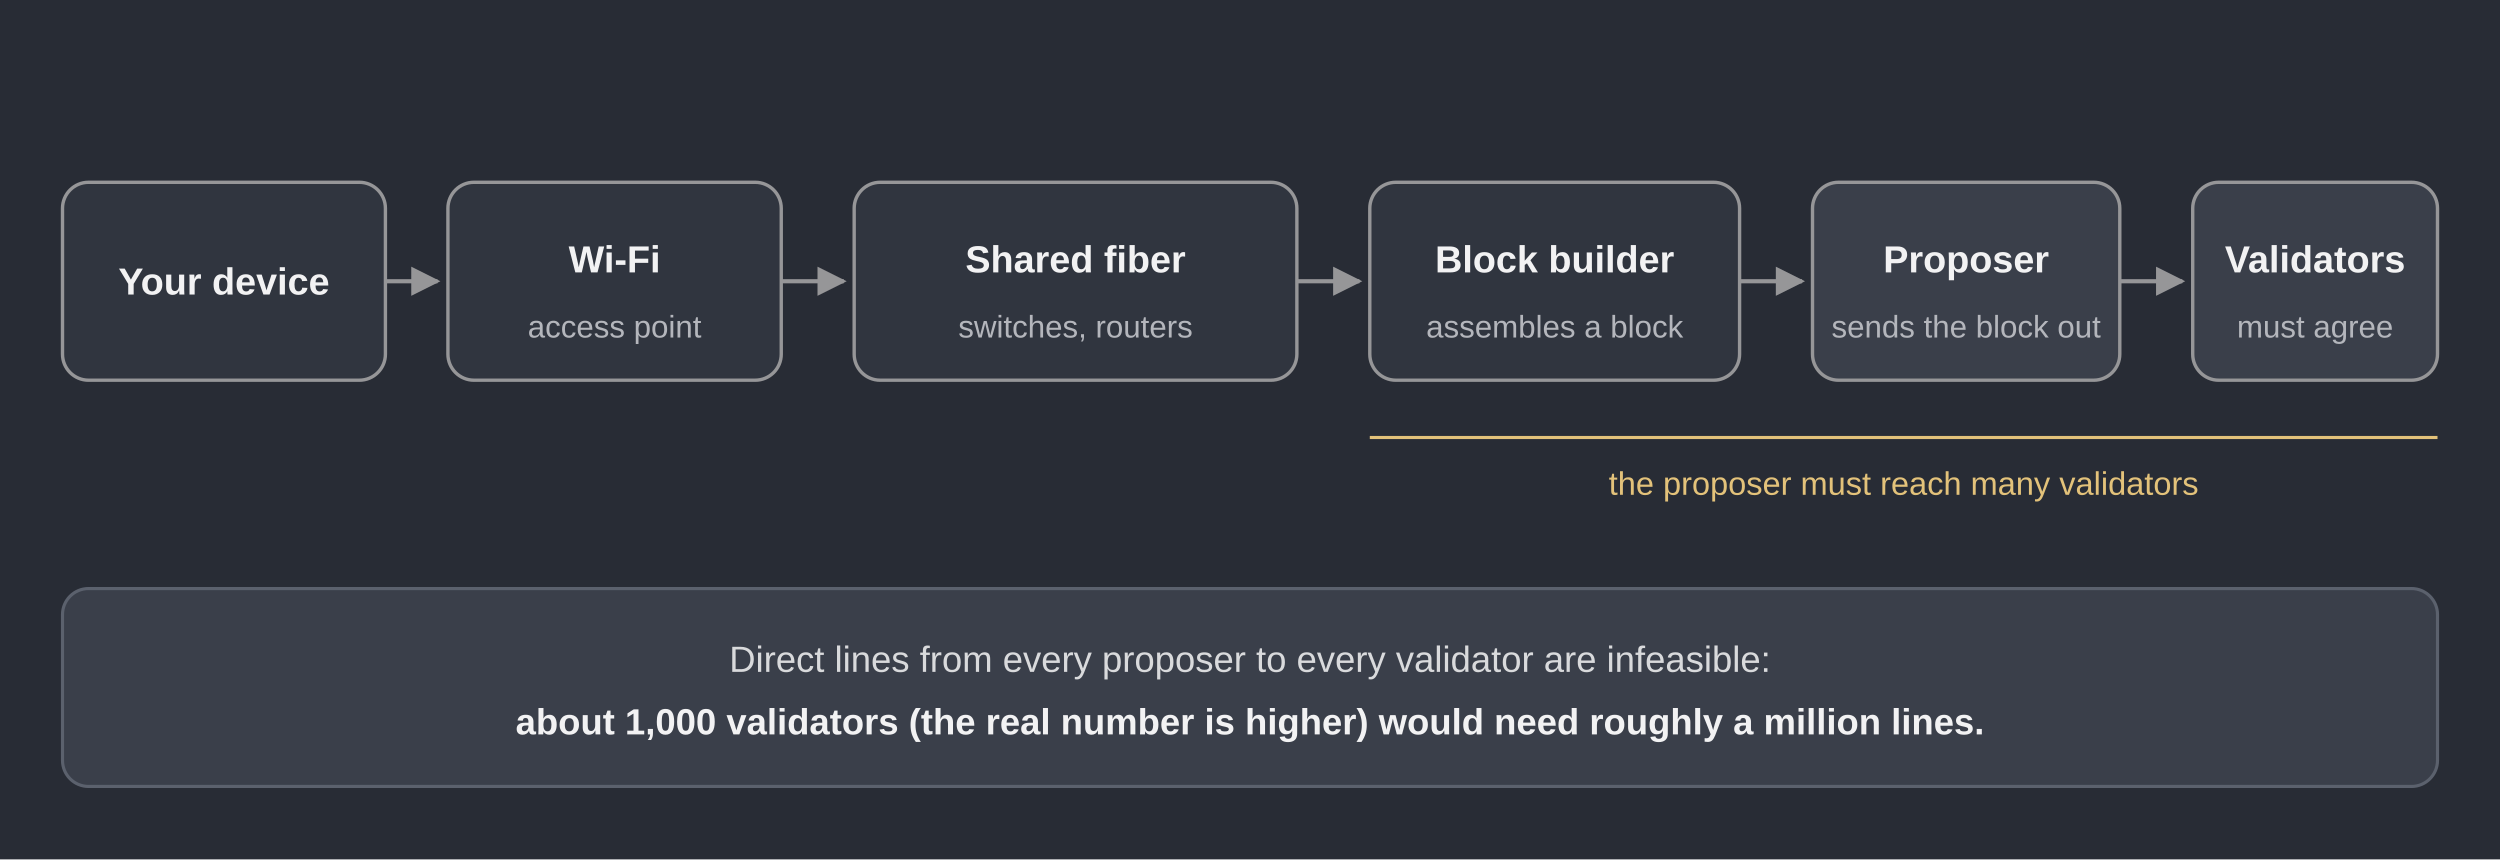
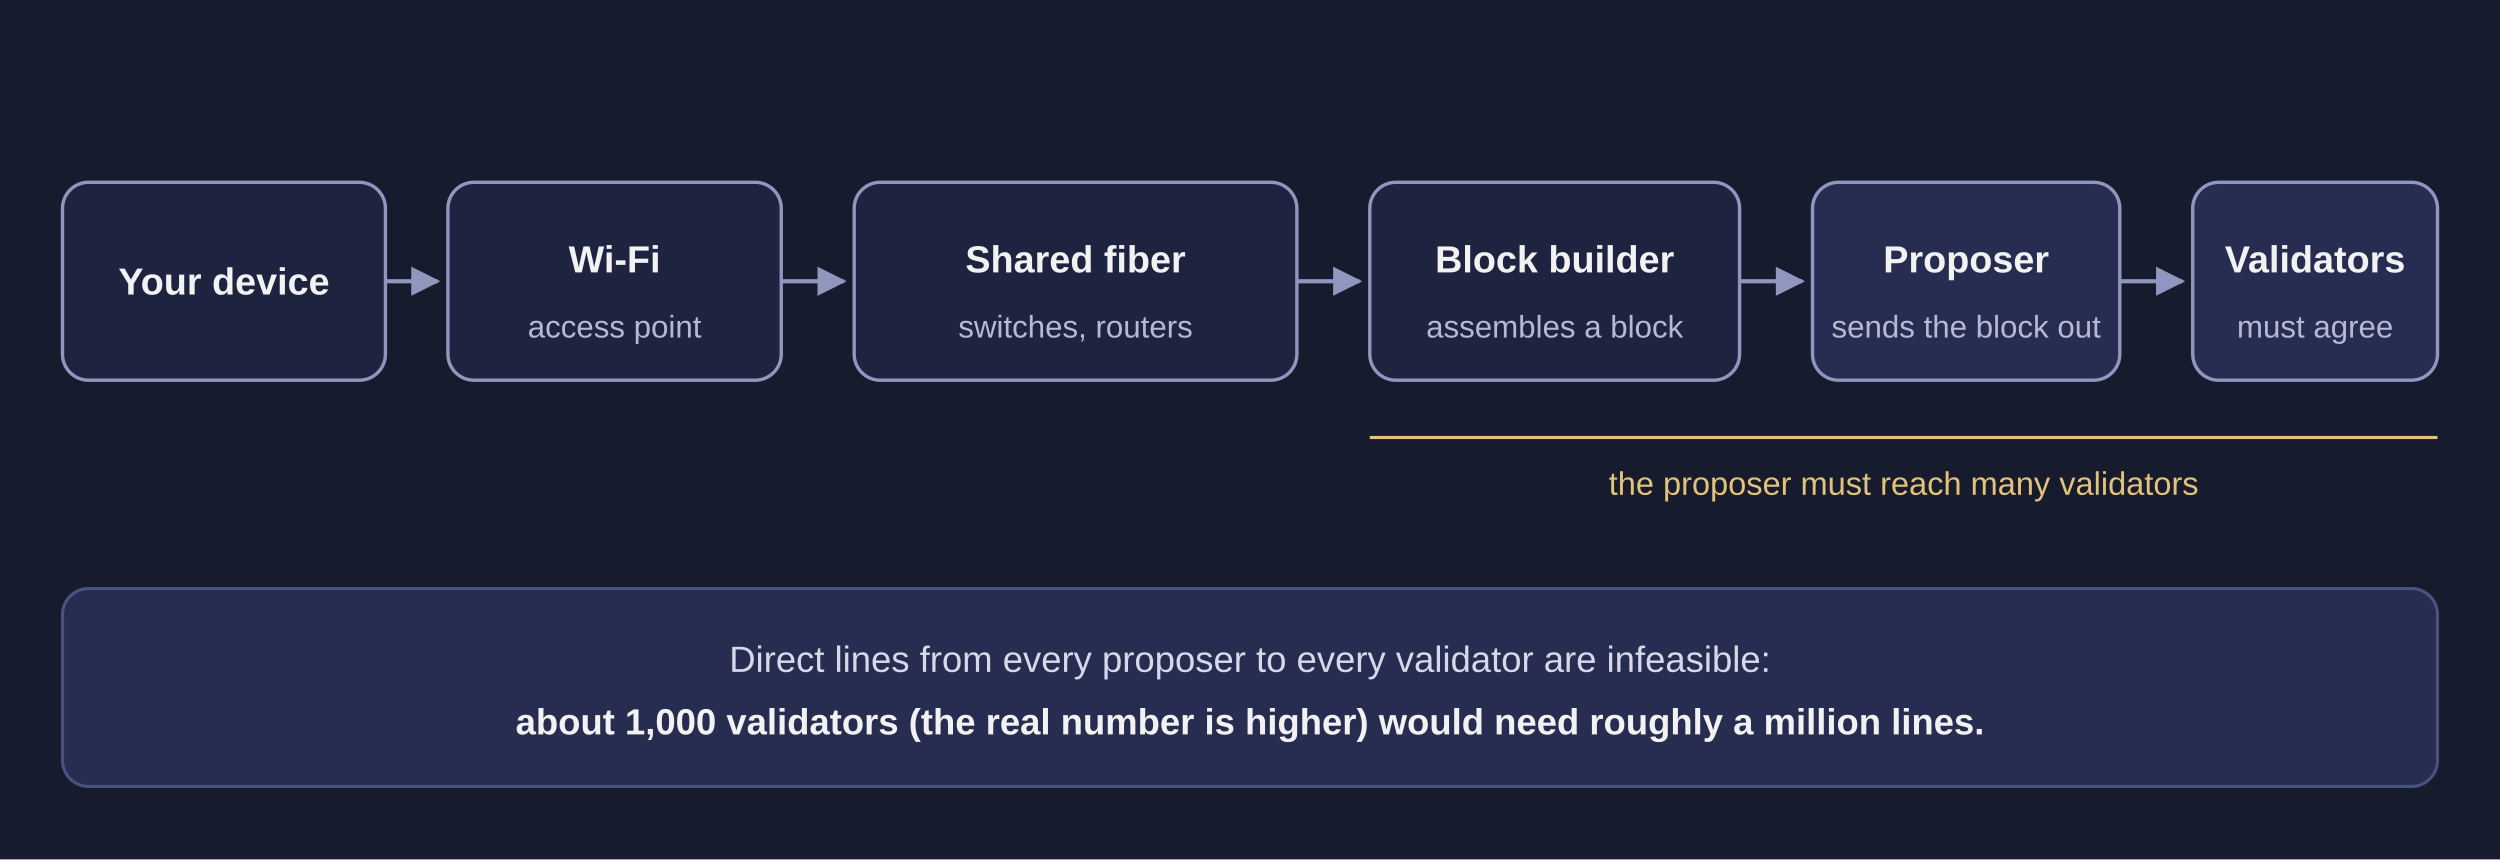
<svg xmlns="http://www.w3.org/2000/svg" viewBox="0 0 960 330" font-family="Helvetica Neue, Arial, sans-serif">
  <defs>
    <marker id="a" viewBox="0 0 10 10" refX="9" refY="5" markerWidth="7" markerHeight="7" orient="auto-start-reverse">
-       <path d="M0 0L10 5L0 10z" fill="#969698" />
+       <path d="M0 0L10 5L0 10z" fill="#8F97BF" />
    </marker>
    <marker id="aw" viewBox="0 0 10 10" refX="9" refY="5" markerWidth="7" markerHeight="7" orient="auto-start-reverse">
      <path d="M0 0L10 5L0 10z" fill="#E3C27A" />
    </marker>
    <marker id="al" viewBox="0 0 10 10" refX="9" refY="5" markerWidth="7" markerHeight="7" orient="auto-start-reverse">
      <path d="M0 0L10 5L0 10z" fill="#A6B0FF" />
    </marker>
    <marker id="ab" viewBox="0 0 10 10" refX="9" refY="5" markerWidth="7" markerHeight="7" orient="auto-start-reverse">
      <path d="M0 0L10 5L0 10z" fill="#93C3EA" />
    </marker>
  </defs>
-   <rect width="960" height="330" fill="#282C35" />
-   <rect x="24" y="70" width="124" height="76" rx="10" fill="#30353F" stroke="#969698" stroke-width="1.3" />
+   <rect width="960" height="330" fill="#171B2E" />
+   <rect x="24" y="70" width="124" height="76" rx="10" fill="#1E2340" stroke="#8F97BF" stroke-width="1.3" />
  <text x="86.0" y="113.1" fill="#F2F2F3" font-size="14.5" font-weight="600" text-anchor="middle">Your device</text>
-   <rect x="172" y="70" width="128" height="76" rx="10" fill="#30353F" stroke="#969698" stroke-width="1.3" />
+   <rect x="172" y="70" width="128" height="76" rx="10" fill="#1E2340" stroke="#8F97BF" stroke-width="1.3" />
  <text x="236.0" y="104.6" fill="#F2F2F3" font-size="14.5" font-weight="600" text-anchor="middle">Wi-Fi</text>
-   <text x="236.0" y="129.6" fill="#B4B6BC" font-size="12" font-weight="400" text-anchor="middle">access point</text>
-   <rect x="328" y="70" width="170" height="76" rx="10" fill="#30353F" stroke="#969698" stroke-width="1.3" />
+   <text x="236.0" y="129.6" fill="#B4B9D6" font-size="12" font-weight="400" text-anchor="middle">access point</text>
+   <rect x="328" y="70" width="170" height="76" rx="10" fill="#1E2340" stroke="#8F97BF" stroke-width="1.3" />
  <text x="413.0" y="104.6" fill="#F2F2F3" font-size="14.5" font-weight="600" text-anchor="middle">Shared fiber</text>
-   <text x="413.0" y="129.6" fill="#B4B6BC" font-size="12" font-weight="400" text-anchor="middle">switches, routers</text>
-   <rect x="526" y="70" width="142" height="76" rx="10" fill="#30353F" stroke="#969698" stroke-width="1.3" />
+   <text x="413.0" y="129.6" fill="#B4B9D6" font-size="12" font-weight="400" text-anchor="middle">switches, routers</text>
+   <rect x="526" y="70" width="142" height="76" rx="10" fill="#1E2340" stroke="#8F97BF" stroke-width="1.3" />
  <text x="597.0" y="104.6" fill="#F2F2F3" font-size="14.5" font-weight="600" text-anchor="middle">Block builder</text>
-   <text x="597.0" y="129.6" fill="#B4B6BC" font-size="12" font-weight="400" text-anchor="middle">assembles a block</text>
-   <rect x="696" y="70" width="118" height="76" rx="10" fill="#3A3F4A" stroke="#969698" stroke-width="1.3" />
+   <text x="597.0" y="129.6" fill="#B4B9D6" font-size="12" font-weight="400" text-anchor="middle">assembles a block</text>
+   <rect x="696" y="70" width="118" height="76" rx="10" fill="#272D50" stroke="#8F97BF" stroke-width="1.3" />
  <text x="755.0" y="104.6" fill="#F2F2F3" font-size="14.5" font-weight="600" text-anchor="middle">Proposer</text>
-   <text x="755.0" y="129.6" fill="#B4B6BC" font-size="12" font-weight="400" text-anchor="middle">sends the block out</text>
-   <rect x="842" y="70" width="94" height="76" rx="10" fill="#3A3F4A" stroke="#969698" stroke-width="1.3" />
+   <text x="755.0" y="129.6" fill="#B4B9D6" font-size="12" font-weight="400" text-anchor="middle">sends the block out</text>
+   <rect x="842" y="70" width="94" height="76" rx="10" fill="#272D50" stroke="#8F97BF" stroke-width="1.3" />
  <text x="889.0" y="104.6" fill="#F2F2F3" font-size="14.5" font-weight="600" text-anchor="middle">Validators</text>
-   <text x="889.0" y="129.6" fill="#B4B6BC" font-size="12" font-weight="400" text-anchor="middle">must agree</text>
-   <line x1="148" y1="108" x2="168" y2="108" stroke="#969698" stroke-width="1.6" marker-end="url(#a)" />
-   <line x1="300" y1="108" x2="324" y2="108" stroke="#969698" stroke-width="1.6" marker-end="url(#a)" />
-   <line x1="498" y1="108" x2="522" y2="108" stroke="#969698" stroke-width="1.6" marker-end="url(#a)" />
-   <line x1="668" y1="108" x2="692" y2="108" stroke="#969698" stroke-width="1.6" marker-end="url(#a)" />
-   <line x1="814" y1="108" x2="838" y2="108" stroke="#969698" stroke-width="1.6" marker-end="url(#a)" />
+   <text x="889.0" y="129.6" fill="#B4B9D6" font-size="12" font-weight="400" text-anchor="middle">must agree</text>
+   <line x1="148" y1="108" x2="168" y2="108" stroke="#8F97BF" stroke-width="1.6" marker-end="url(#a)" />
+   <line x1="300" y1="108" x2="324" y2="108" stroke="#8F97BF" stroke-width="1.6" marker-end="url(#a)" />
+   <line x1="498" y1="108" x2="522" y2="108" stroke="#8F97BF" stroke-width="1.6" marker-end="url(#a)" />
+   <line x1="668" y1="108" x2="692" y2="108" stroke="#8F97BF" stroke-width="1.6" marker-end="url(#a)" />
+   <line x1="814" y1="108" x2="838" y2="108" stroke="#8F97BF" stroke-width="1.6" marker-end="url(#a)" />
  <line x1="526" y1="168" x2="936" y2="168" stroke="#E3C27A" stroke-width="1.2" />
  <text x="731" y="190" fill="#E3C27A" font-size="12.5" font-weight="400" text-anchor="middle">the proposer must reach many validators</text>
-   <rect x="24" y="226" width="912" height="76" rx="10" fill="#3A3F4A" stroke="#5B616D" stroke-width="1.2" />
-   <text x="480" y="258" fill="#D9DADC" font-size="14" font-weight="400" text-anchor="middle">Direct lines from every proposer to every validator are infeasible:</text>
+   <rect x="24" y="226" width="912" height="76" rx="10" fill="#272D50" stroke="#4A5280" stroke-width="1.2" />
+   <text x="480" y="258" fill="#D6D9EA" font-size="14" font-weight="400" text-anchor="middle">Direct lines from every proposer to every validator are infeasible:</text>
  <text x="480" y="282" fill="#F2F2F3" font-size="14" font-weight="600" text-anchor="middle">about 1,000 validators (the real number is higher) would need roughly a million lines.</text>
</svg>
